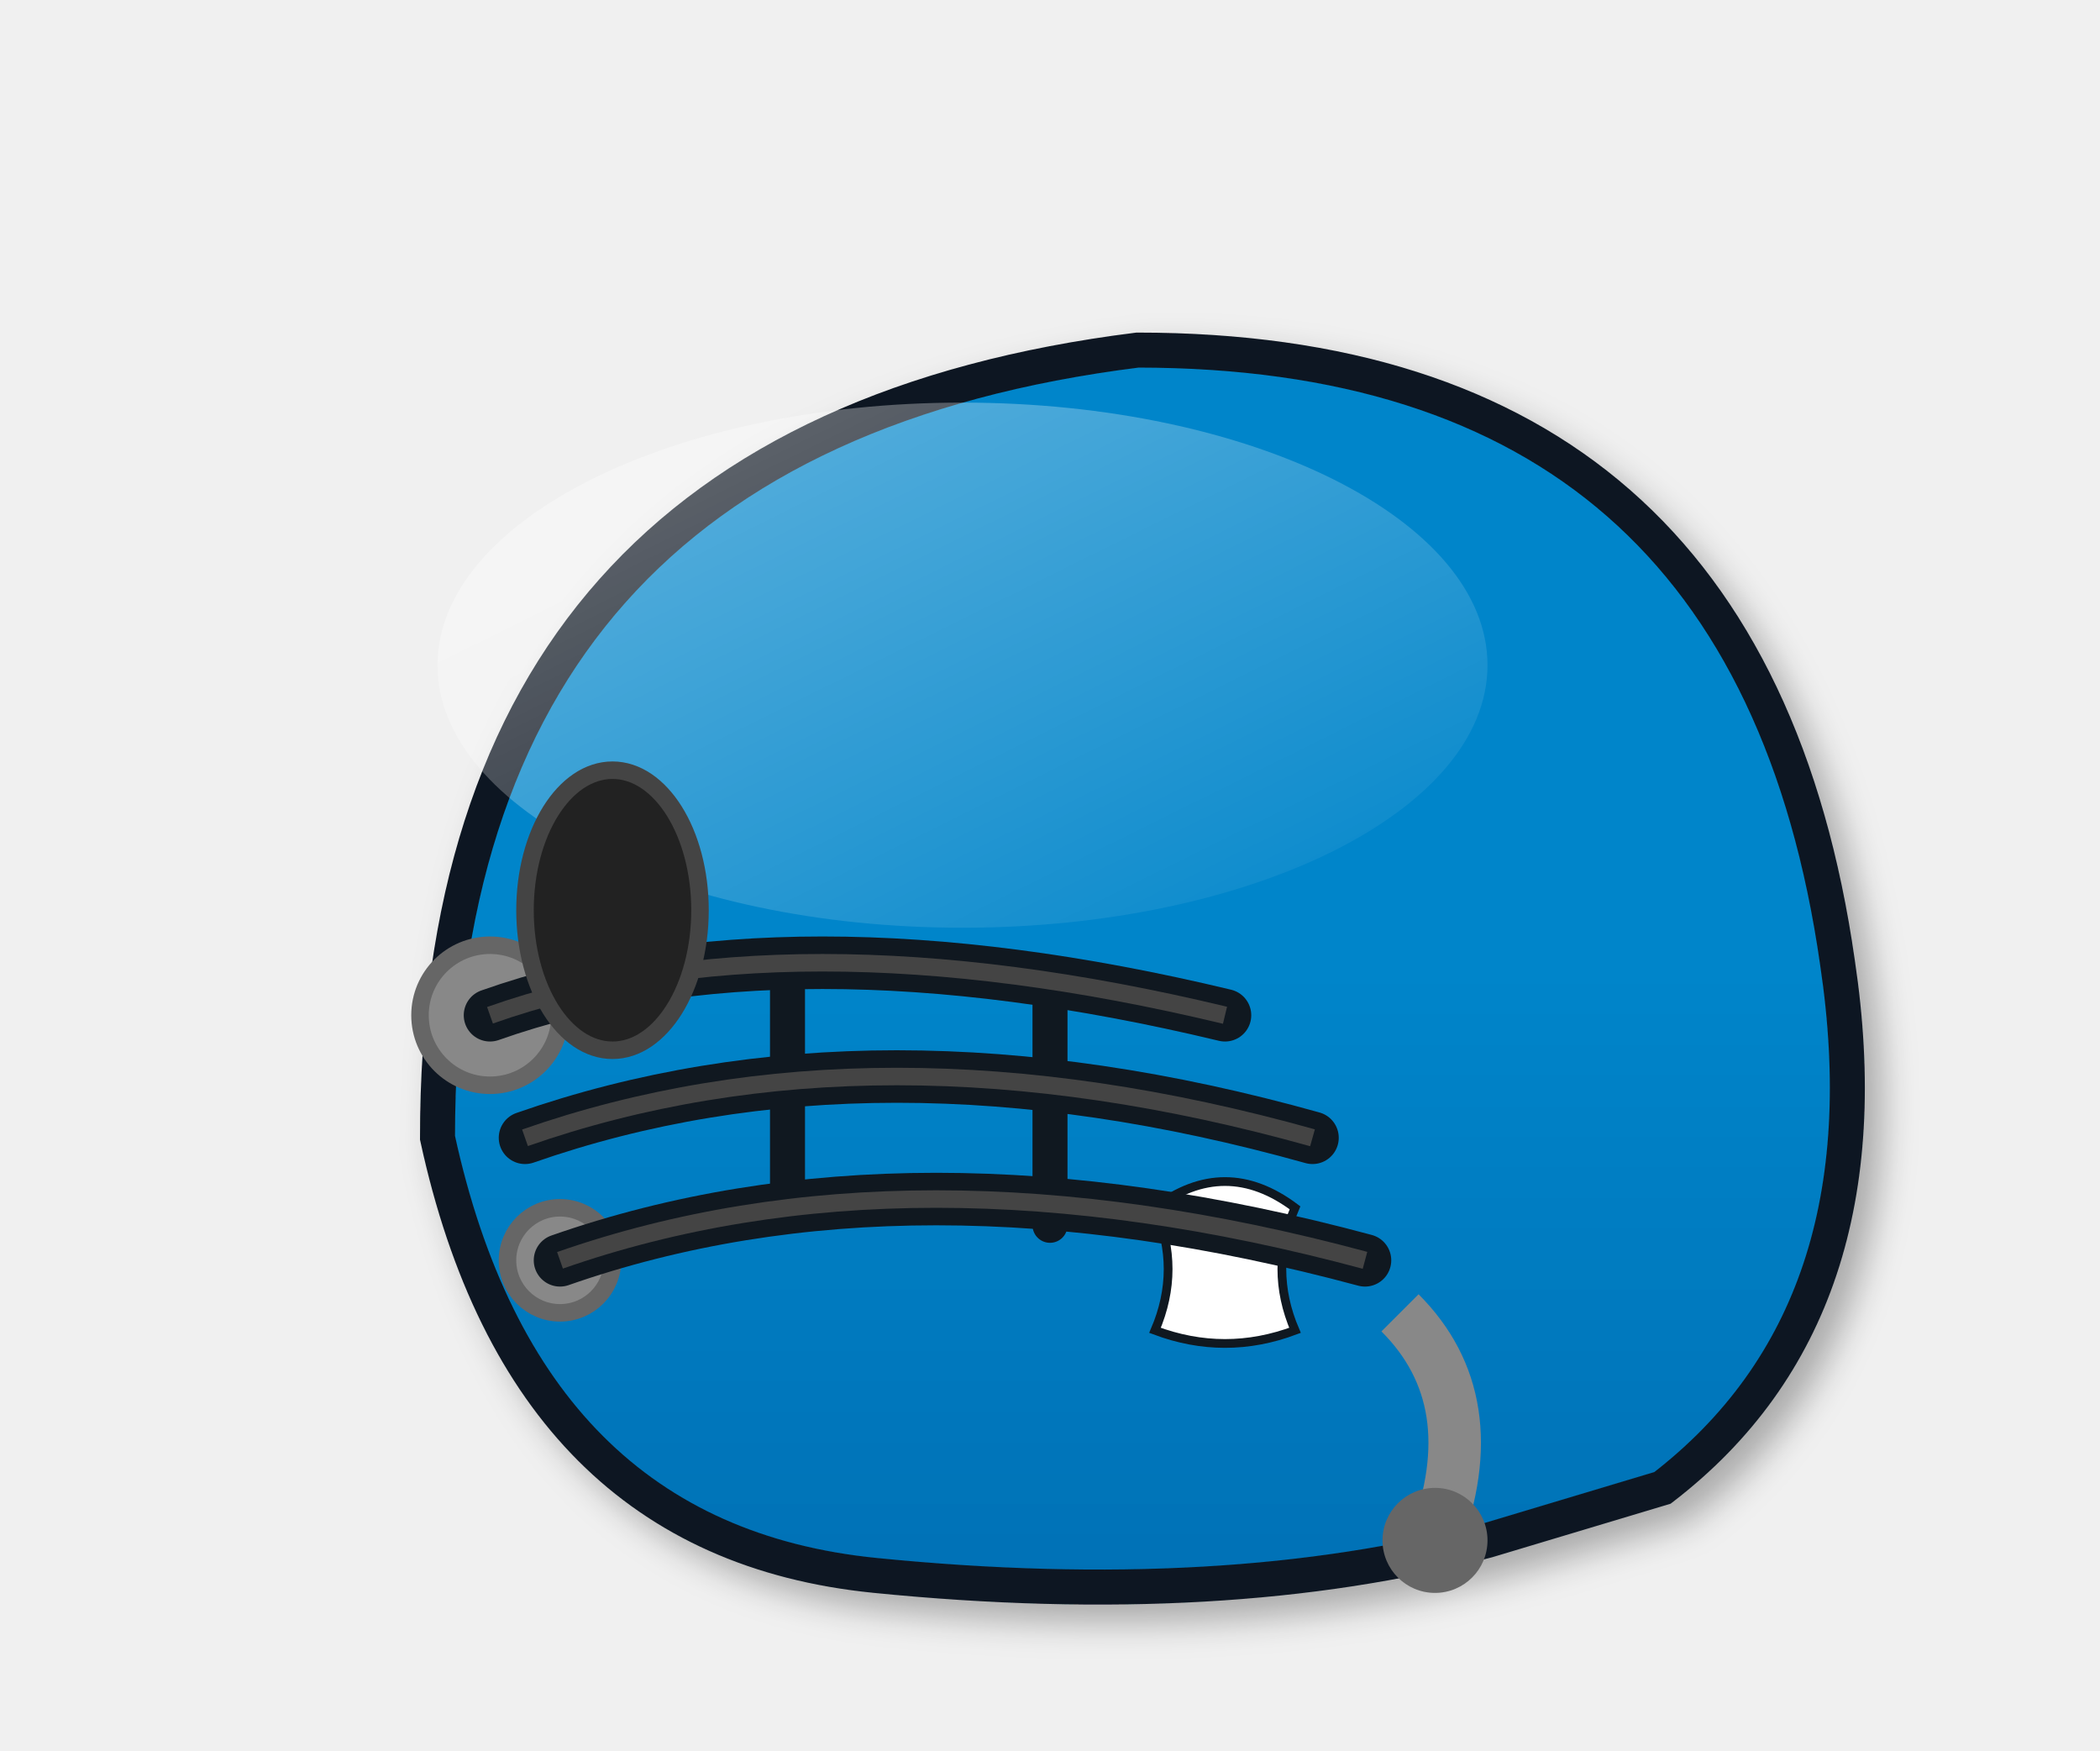
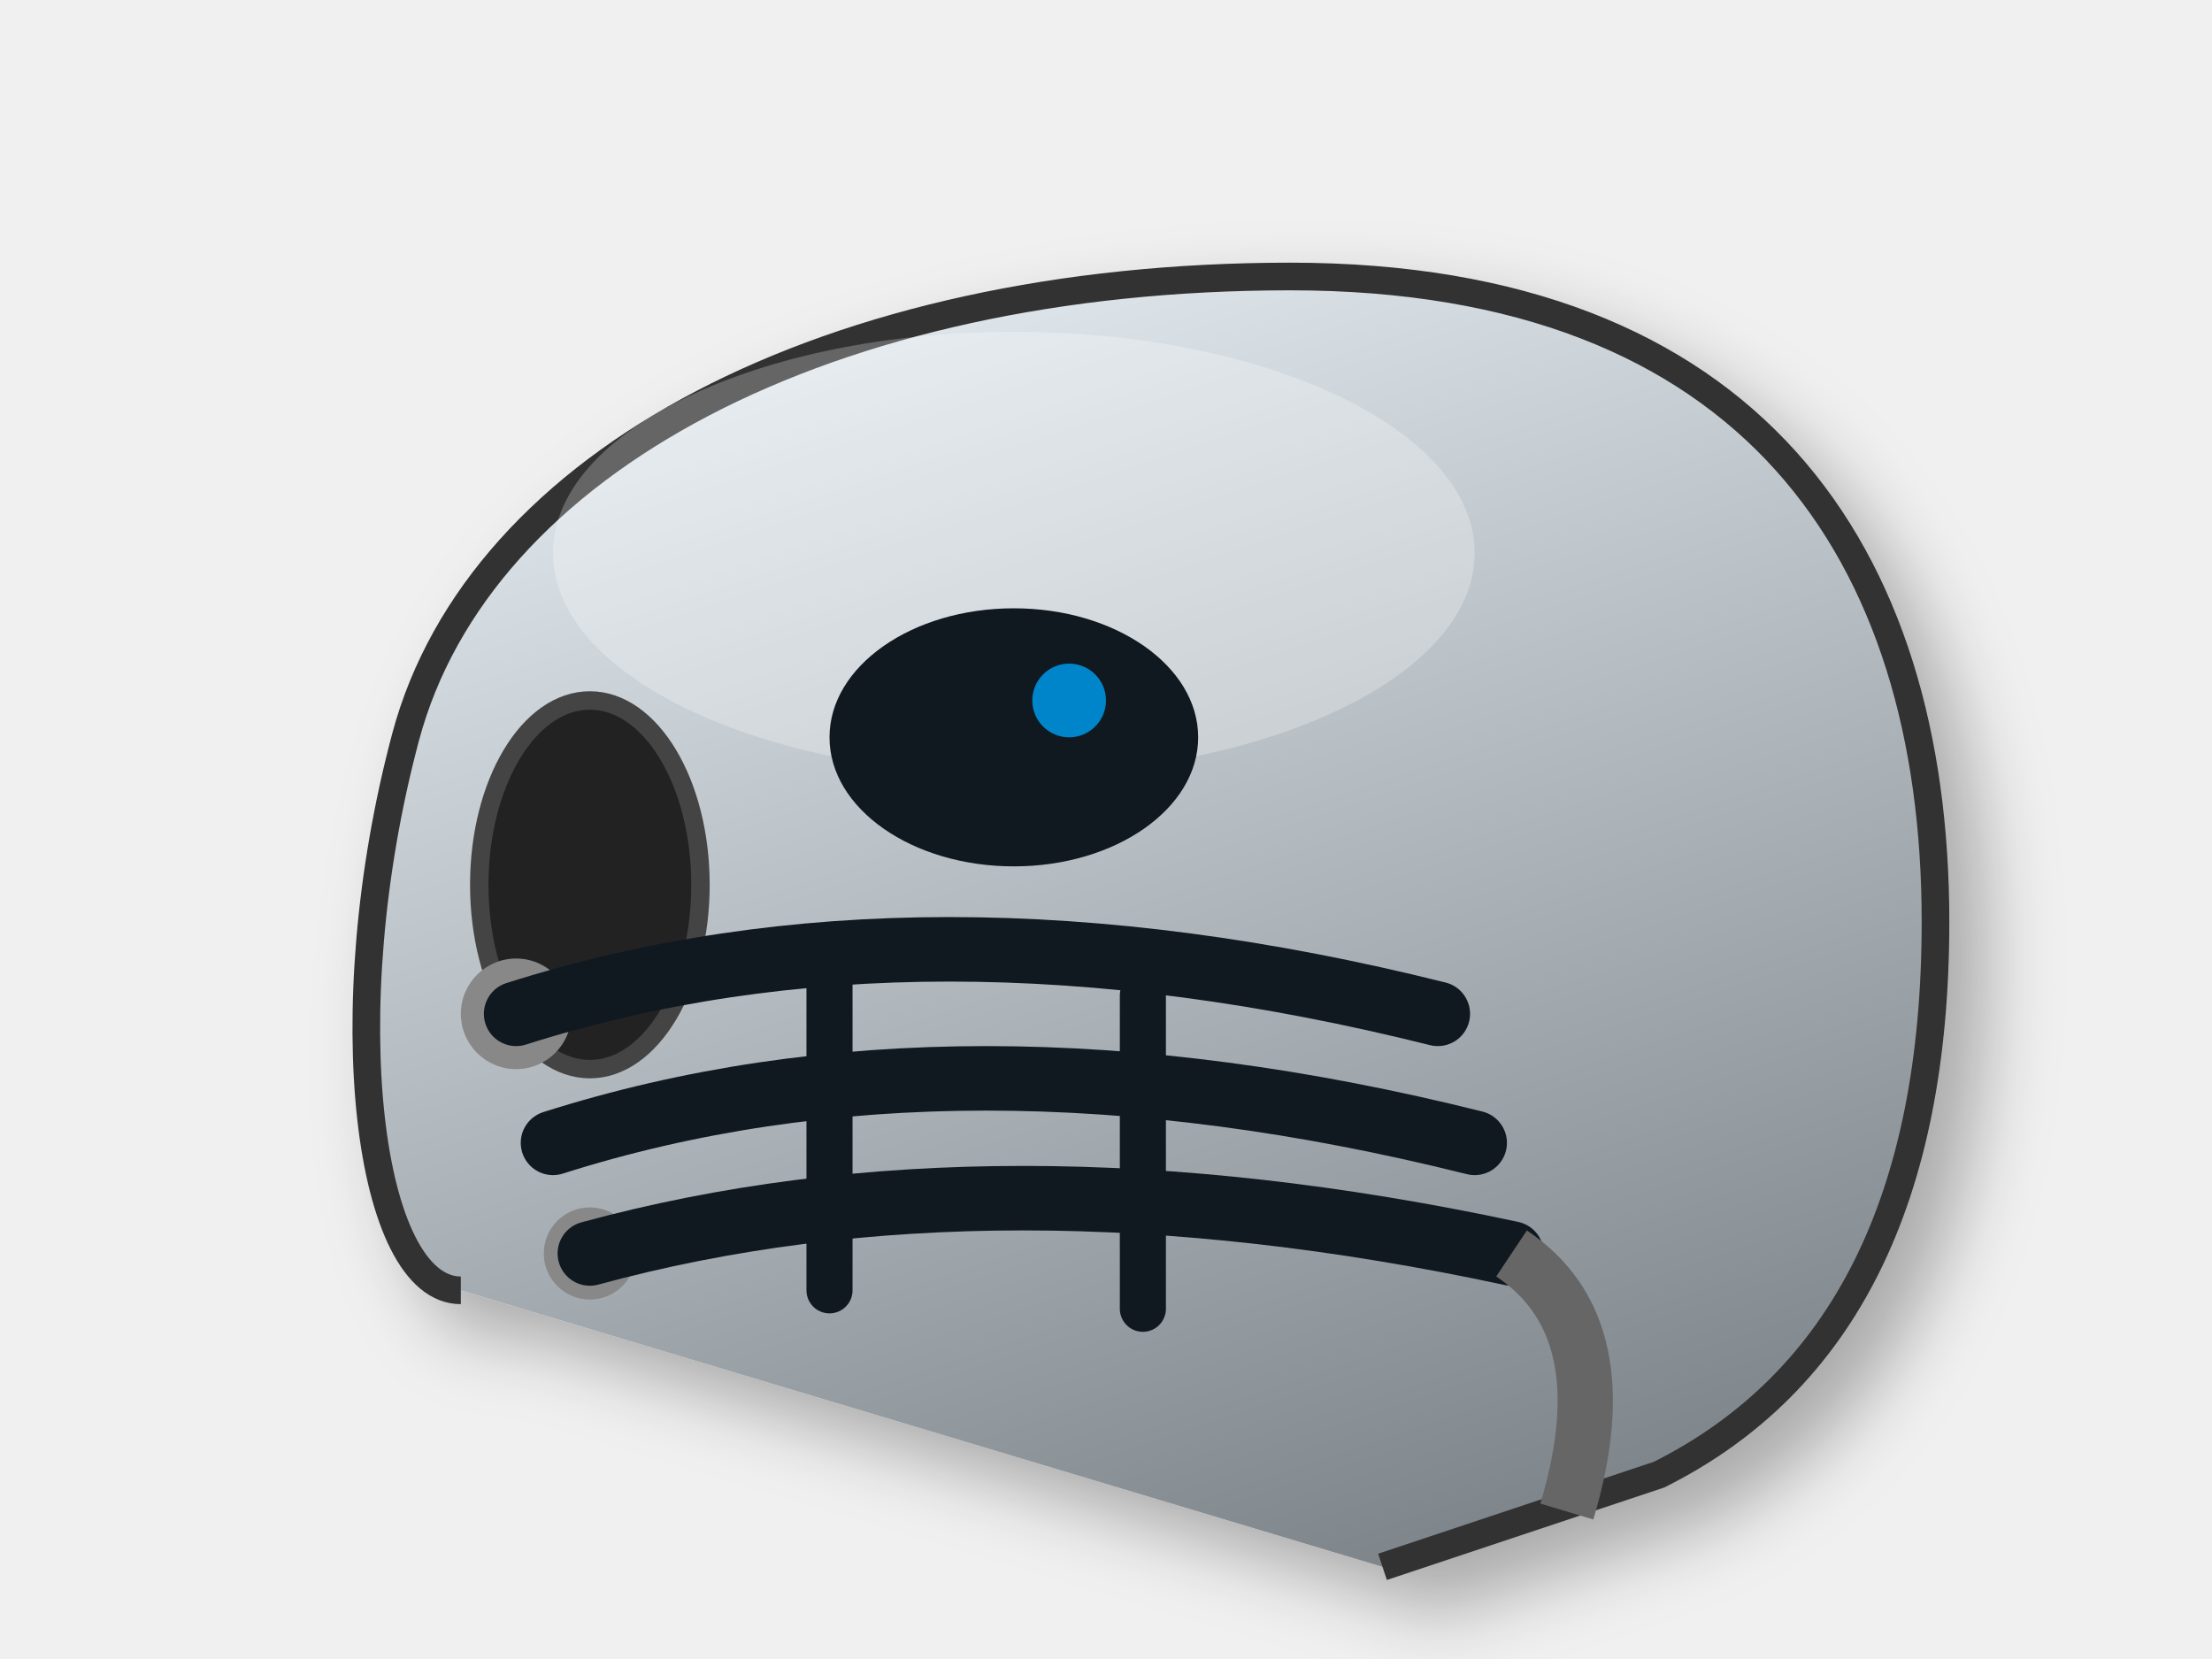
- <svg xmlns="http://www.w3.org/2000/svg" viewBox="0 0 120 100">
+ <svg xmlns="http://www.w3.org/2000/svg" viewBox="0 0 120 90">
  <defs>
-     <linearGradient id="helmetShellCAR" x1="0%" y1="0%" x2="0%" y2="100%">
-       <stop offset="0%" style="stop-color:#0085CA;stop-opacity:1" />
-       <stop offset="50%" style="stop-color:#0085CA;stop-opacity:1" />
-       <stop offset="100%" style="stop-color:#0071b6;stop-opacity:1" />
-     </linearGradient>
-     <linearGradient id="helmetHighlightCAR" x1="0%" y1="0%" x2="100%" y2="100%">
-       <stop offset="0%" style="stop-color:#ffffff;stop-opacity:0.4" />
-       <stop offset="100%" style="stop-color:#ffffff;stop-opacity:0" />
+     <linearGradient id="shellGradCAR" x1="30%" y1="0%" x2="70%" y2="100%">
+       <stop offset="0%" style="stop-color:#e3eaef;stop-opacity:1" />
+       <stop offset="50%" style="stop-color:#B0B7BC;stop-opacity:1" />
+       <stop offset="100%" style="stop-color:#7d8489;stop-opacity:1" />
    </linearGradient>
    <filter id="shadowCAR" x="-20%" y="-20%" width="140%" height="140%">
-       <feDropShadow dx="1" dy="1" stdDeviation="1" flood-opacity="0.3" />
+       <feDropShadow dx="2" dy="2" stdDeviation="2" flood-opacity="0.3" />
    </filter>
  </defs>
-   <path d="M 25 65 Q 25 25 65 20 Q 100 20 105 55 Q 108 75 95 85 L 85 88 Q 70 92 50 90 Q 30 88 25 65 Z" fill="url(#helmetShellCAR)" stroke="#101820" stroke-width="2" filter="url(#shadowCAR)" />
-   <ellipse cx="55" cy="38" rx="30" ry="15" fill="url(#helmetHighlightCAR)" />
-   <g transform="translate(45, 45) scale(0.5)">
-     <path d="M 42 48 Q 50 42 58 48 Q 55 55 58 62 Q 50 65 42 62 Q 45 55 42 48" fill="#FFFFFF" stroke="#101820" stroke-width="1" />
+   <path d="M 25 70 C 20 70 18 55 22 40 C 26 25 45 15 70 15 C 95 15 105 30 105 50 C 105 65 100 75 90 80 L 75 85" fill="url(#shellGradCAR)" stroke="#333333" stroke-width="1.5" filter="url(#shadowCAR)" />
+   <ellipse cx="55" cy="30" rx="25" ry="12" fill="#FFFFFF" opacity="0.25" />
+   <ellipse cx="55" cy="40" rx="10" ry="7" fill="#101820" />
+   <circle cx="58" cy="38" r="2" fill="#0085CA" />
+   <ellipse cx="32" cy="48" rx="6" ry="10" fill="#222222" stroke="#444444" stroke-width="1" />
+   <circle cx="28" cy="55" r="3" fill="#888888" />
+   <circle cx="32" cy="68" r="2.5" fill="#888888" />
+   <g stroke="#101820" stroke-width="3.5" fill="none" stroke-linecap="round">
+     <path d="M 28 55 Q 50 48 78 55" />
+     <path d="M 30 62 Q 52 55 80 62" />
+     <path d="M 32 68 Q 54 62 82 68" />
+     <path d="M 45 52 L 45 70" stroke-width="2.5" />
+     <path d="M 62 54 L 62 71" stroke-width="2.5" />
  </g>
-   <circle cx="28" cy="58" r="4" fill="#888888" stroke="#666666" stroke-width="1" />
-   <circle cx="32" cy="72" r="3" fill="#888888" stroke="#666666" stroke-width="1" />
-   <g stroke="#101820" stroke-width="3" fill="none" stroke-linecap="round">
-     <path d="M 28 58 Q 45 52 70 58" />
-     <path d="M 30 65 Q 50 58 75 65" />
-     <path d="M 32 72 Q 52 65 78 72" />
-     <path d="M 45 55 L 45 68" stroke-width="2" />
-     <path d="M 60 57 L 60 70" stroke-width="2" />
-   </g>
-   <path d="M 28 58 Q 45 52 70 58" stroke="#444444" stroke-width="1" fill="none" />
-   <path d="M 30 65 Q 50 58 75 65" stroke="#444444" stroke-width="1" fill="none" />
-   <path d="M 32 72 Q 52 65 78 72" stroke="#444444" stroke-width="1" fill="none" />
-   <ellipse cx="35" cy="52" rx="5" ry="8" fill="#222222" stroke="#444444" stroke-width="1" />
-   <path d="M 80 75 Q 85 80 82 88" stroke="#888888" stroke-width="3" fill="none" />
-   <circle cx="82" cy="88" r="3" fill="#666666" />
+   <path d="M 82 68 Q 88 72 85 82" stroke="#666666" stroke-width="3" fill="none" />
</svg>
